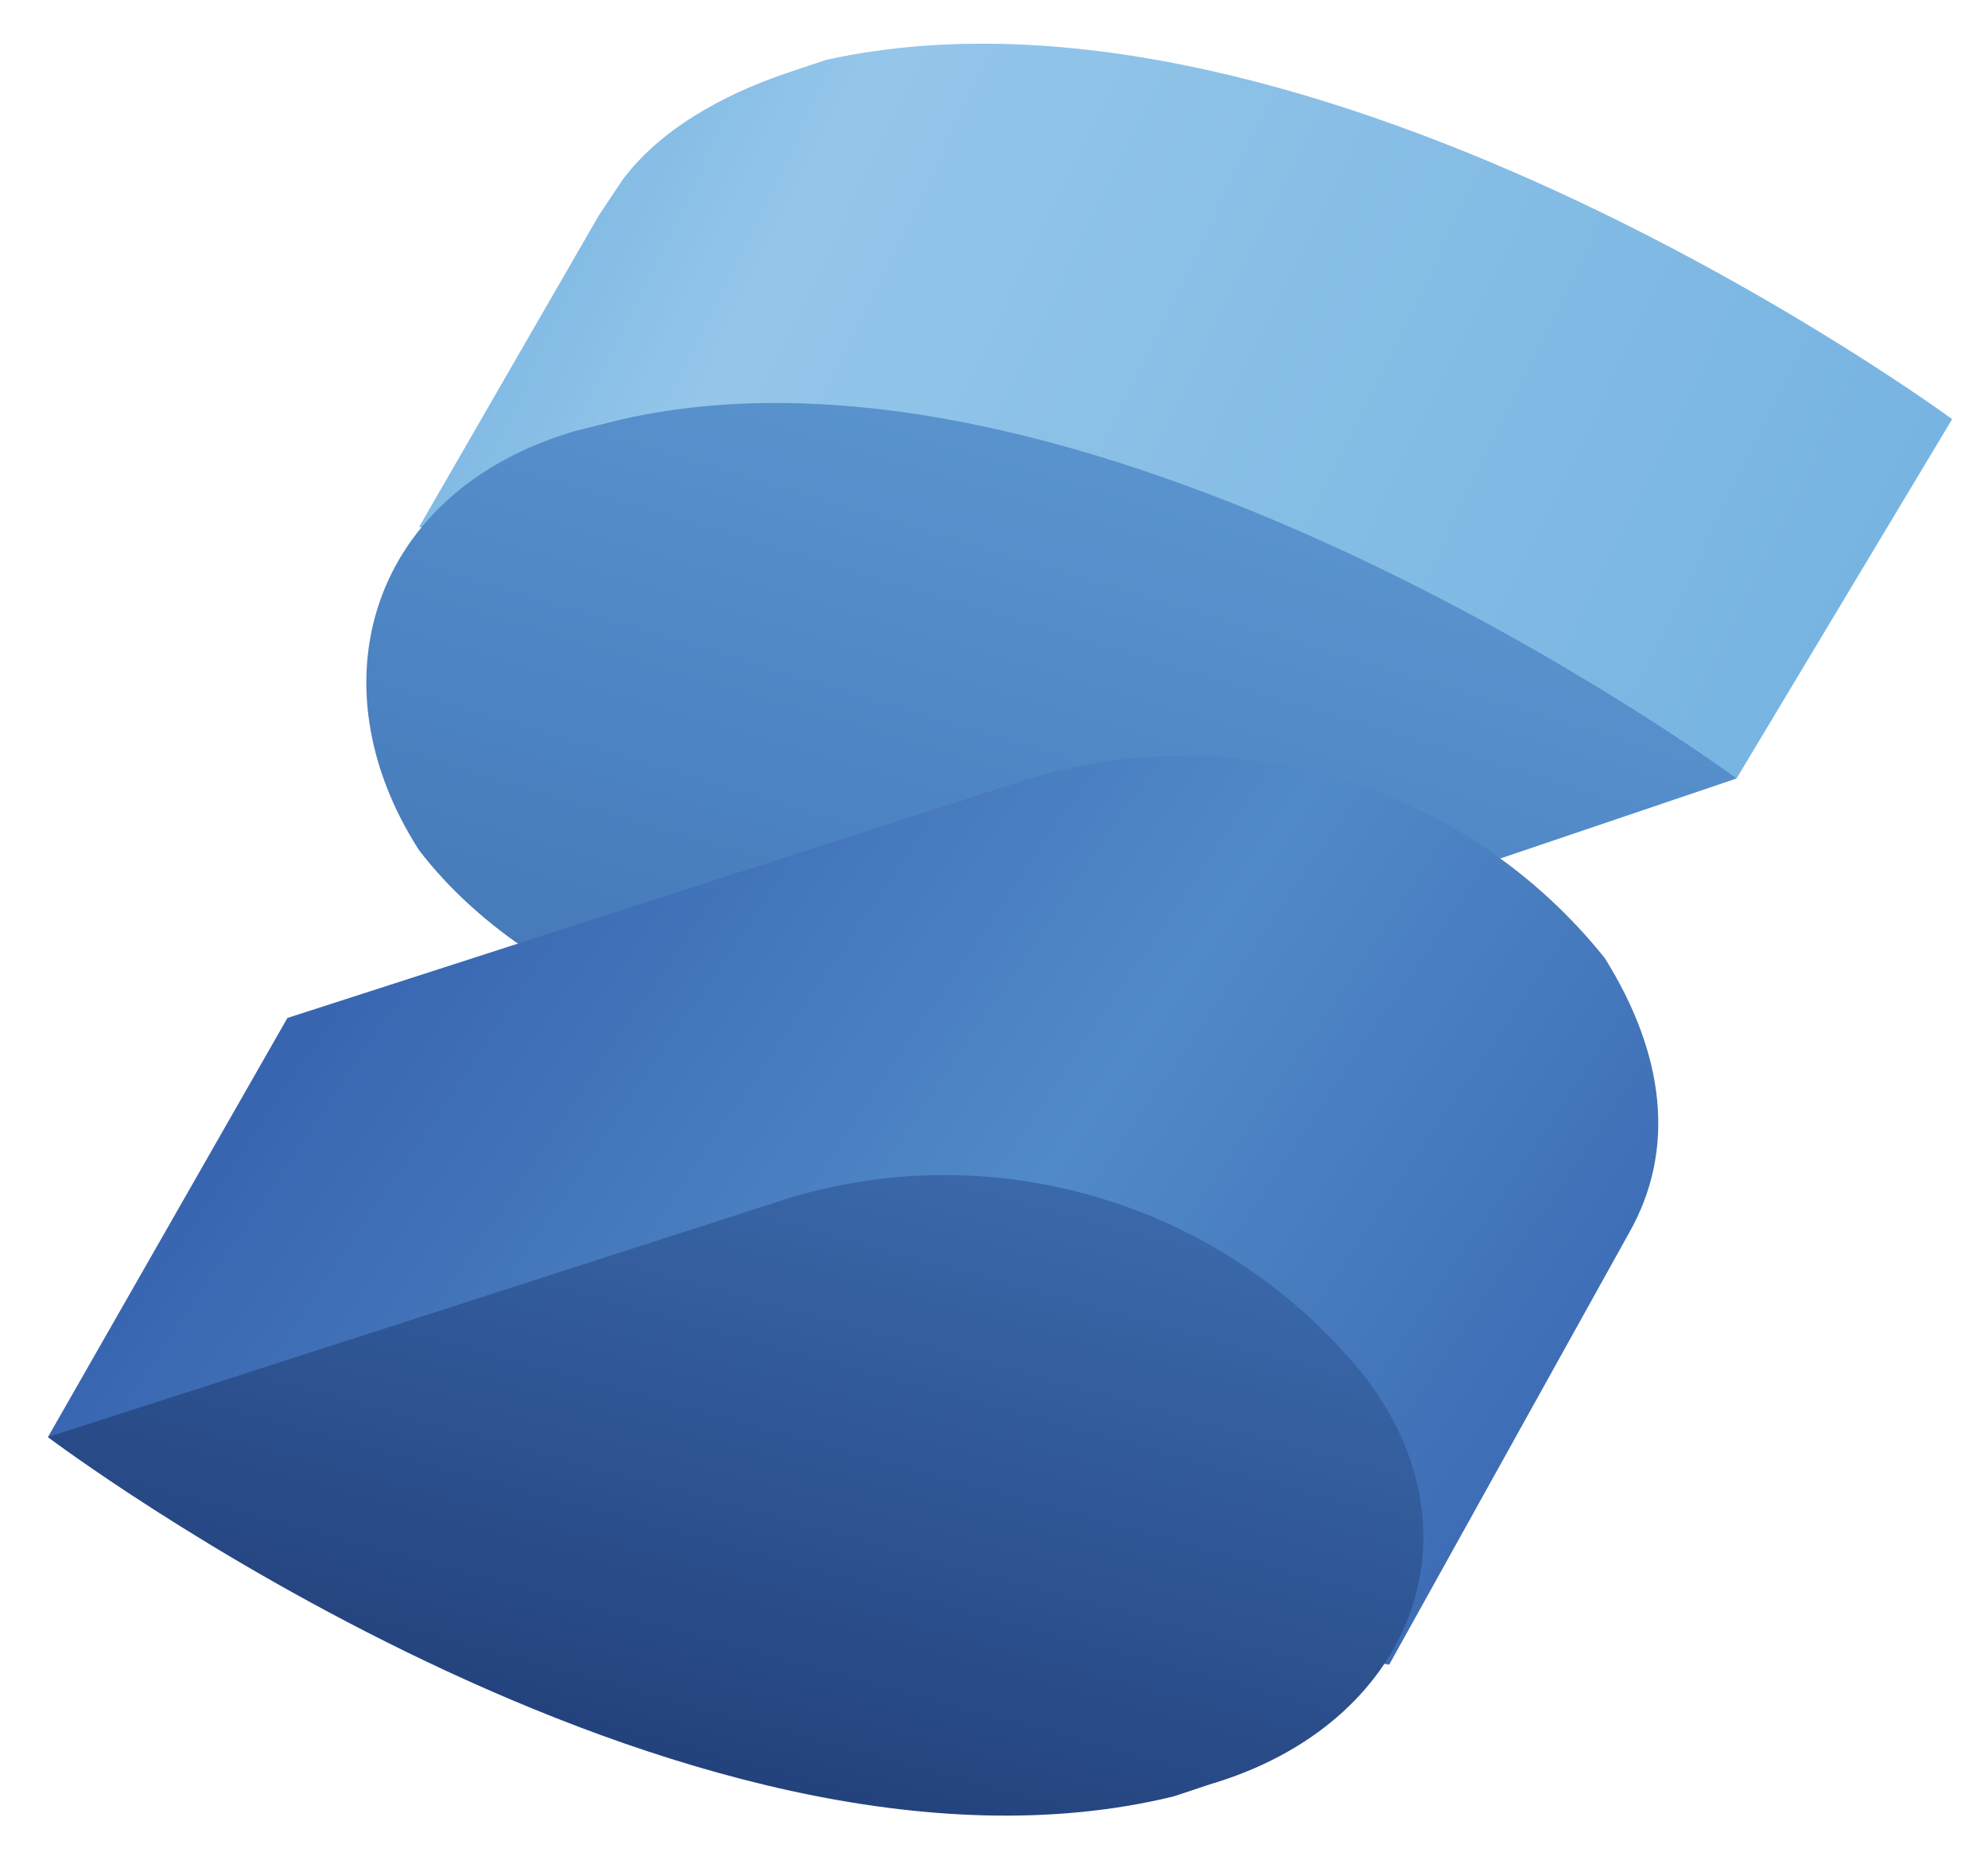
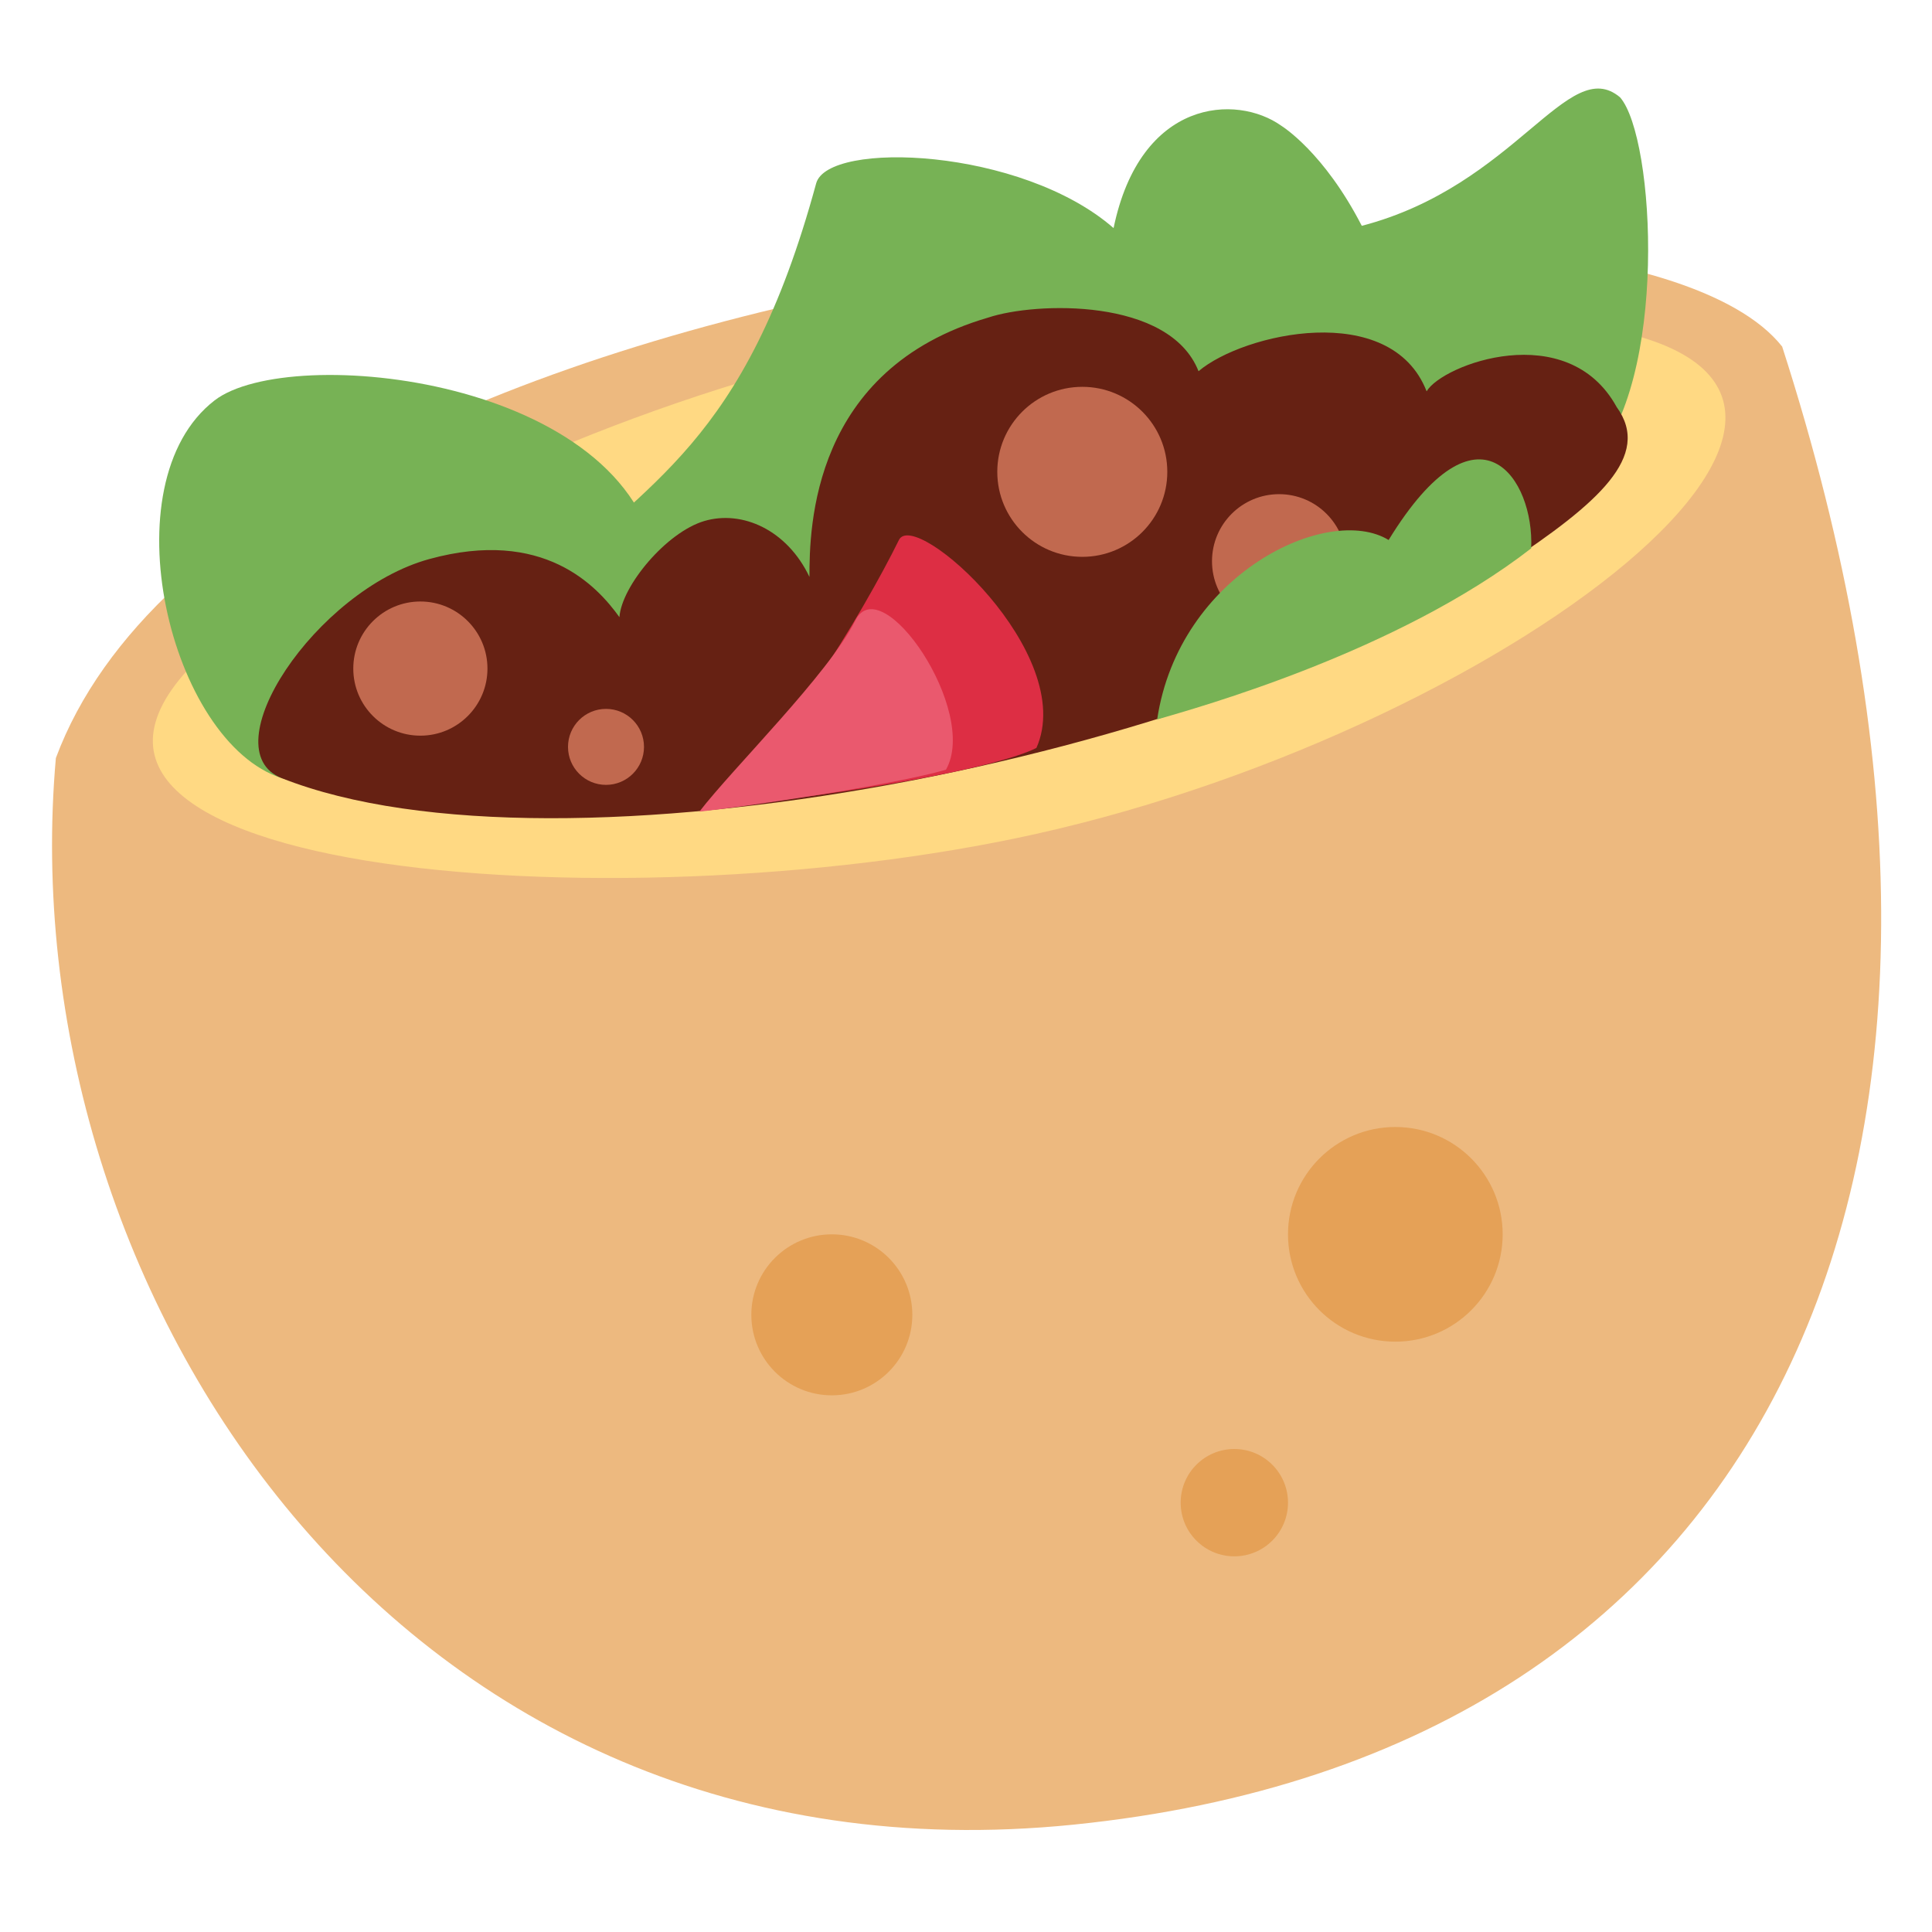
- <svg xmlns="http://www.w3.org/2000/svg" viewBox="0 0 166 155.3">
-   <path d="M163 35S110-4 69 5l-3 1c-6 2-11 5-14 9l-2 3-15 26 26 5c11 7 25 10 38 7l46 9 18-30z" fill="#76b3e1" />
-   <linearGradient id="a" gradientUnits="userSpaceOnUse" x1="27.5" y1="3" x2="152" y2="63.5">
-     <stop offset=".1" stop-color="#76b3e1" />
-     <stop offset=".3" stop-color="#dcf2fd" />
-     <stop offset="1" stop-color="#76b3e1" />
-   </linearGradient>
-   <path d="M163 35S110-4 69 5l-3 1c-6 2-11 5-14 9l-2 3-15 26 26 5c11 7 25 10 38 7l46 9 18-30z" opacity=".3" fill="url(#a)" />
-   <path d="M52 35l-4 1c-17 5-22 21-13 35 10 13 31 20 48 15l62-21S92 26 52 35z" fill="#518ac8" />
-   <linearGradient id="b" gradientUnits="userSpaceOnUse" x1="95.8" y1="32.6" x2="74" y2="105.2">
-     <stop offset="0" stop-color="#76b3e1" />
-     <stop offset=".5" stop-color="#4377bb" />
-     <stop offset="1" stop-color="#1f3b77" />
-   </linearGradient>
-   <path d="M52 35l-4 1c-17 5-22 21-13 35 10 13 31 20 48 15l62-21S92 26 52 35z" opacity=".3" fill="url(#b)" />
-   <linearGradient id="c" gradientUnits="userSpaceOnUse" x1="18.4" y1="64.2" x2="144.3" y2="149.8">
-     <stop offset="0" stop-color="#315aa9" />
-     <stop offset=".5" stop-color="#518ac8" />
-     <stop offset="1" stop-color="#315aa9" />
-   </linearGradient>
-   <path d="M134 80a45 45 0 00-48-15L24 85 4 120l112 19 20-36c4-7 3-15-2-23z" fill="url(#c)" />
-   <linearGradient id="d" gradientUnits="userSpaceOnUse" x1="75.2" y1="74.5" x2="24.4" y2="260.8">
-     <stop offset="0" stop-color="#4377bb" />
-     <stop offset=".5" stop-color="#1a336b" />
-     <stop offset="1" stop-color="#1a336b" />
-   </linearGradient>
-   <path d="M114 115a45 45 0 00-48-15L4 120s53 40 94 30l3-1c17-5 23-21 13-34z" fill="url(#d)" />
+ <svg xmlns="http://www.w3.org/2000/svg" viewBox="0 0 36 36">
+   <path fill="#EDB97F" d="M33.208 6.458C29.875 2.25 4.542 4.708 1.041 14.125.167 24 7.385 35.277 20 34c13.167-1.333 18.083-12.416 13.208-27.542" />
+   <path fill="#FFD983" d="M4 12c2.736-2.348 13-8 25-6 8 .75-.708 7.542-9.708 9.542C11.422 17.291-1 16.292 4 12" />
+   <path fill="#77B255" d="M29.656 8.625c1.438-1.5 1.188-6.062.531-6.812-.968-.813-1.937 1.645-4.812 2.395-.708-1.375-1.481-1.852-1.5-1.865-.833-.593-2.625-.509-3.125 1.907-1.719-1.5-5.323-1.636-5.542-.833-1.333 4.896-3.166 5.541-5.166 7.583-3.009 3.072 2.708 3.688 8.521 1.875s11.093-4.25 11.093-4.25" />
+   <path fill="#77B255" d="M12.25 10.542c-.5-3.5-6.848-4.161-8.25-3.082C2 9 3.167 13.833 5.25 14.5c3.639 1.164 7-3.958 7-3.958" />
+   <path fill="#662113" d="M5.25 14.5c-1.336-.528.625-3.5 2.75-4.083s3.125.5 3.542 1.083c.042-.583.875-1.583 1.583-1.792.708-.208 1.542.167 1.958 1.042 0-.917.042-3.875 3.333-4.833.875-.292 3.375-.375 3.917 1 .833-.708 3.584-1.333 4.25.375.291-.5 2.625-1.375 3.541.292.667.917-.362 1.802-2.041 2.917-5.458 3.624-17.666 6.041-22.833 3.999" />
+   <circle cx="7.833" cy="12.458" r="1.25" fill="#C1694F" />
+   <circle cx="23.834" cy="10.458" r="1.25" fill="#C1694F" />
+   <path fill="#C1694F" d="M21.751 8.792a1.584 1.584 0 1 1-3.168 0 1.584 1.584 0 0 1 3.168 0M12 13.917a.708.708 0 1 1-1.416 0 .708.708 0 0 1 1.416 0" />
+   <path fill="#DD2E44" d="M16.75 10.062c.297-.604 3.341 2.123 2.562 3.875-.75.375-3.375.844-6.125 1.125 1.23-.874 2.896-3.645 3.563-5" />
+   <path fill="#EA596E" d="M15.938 11.562c.487-.975 2.312 1.688 1.688 2.781-.969.281-3.719.688-4.594.781.624-.812 2.406-2.562 2.906-3.562" />
+   <path fill="#77B255" d="M21.562 13.406c.75-.219 4.469-1.25 6.969-3.188.062-1.281-.969-2.906-2.656-.156-1.125-.687-3.906.626-4.313 3.344" />
+   <circle cx="26" cy="23" r="2" fill="#E5A157" />
+   <circle cx="23" cy="28" r="1" fill="#E5A157" />
+   <circle cx="15.5" cy="24.5" r="1.5" fill="#E5A157" />
</svg>
